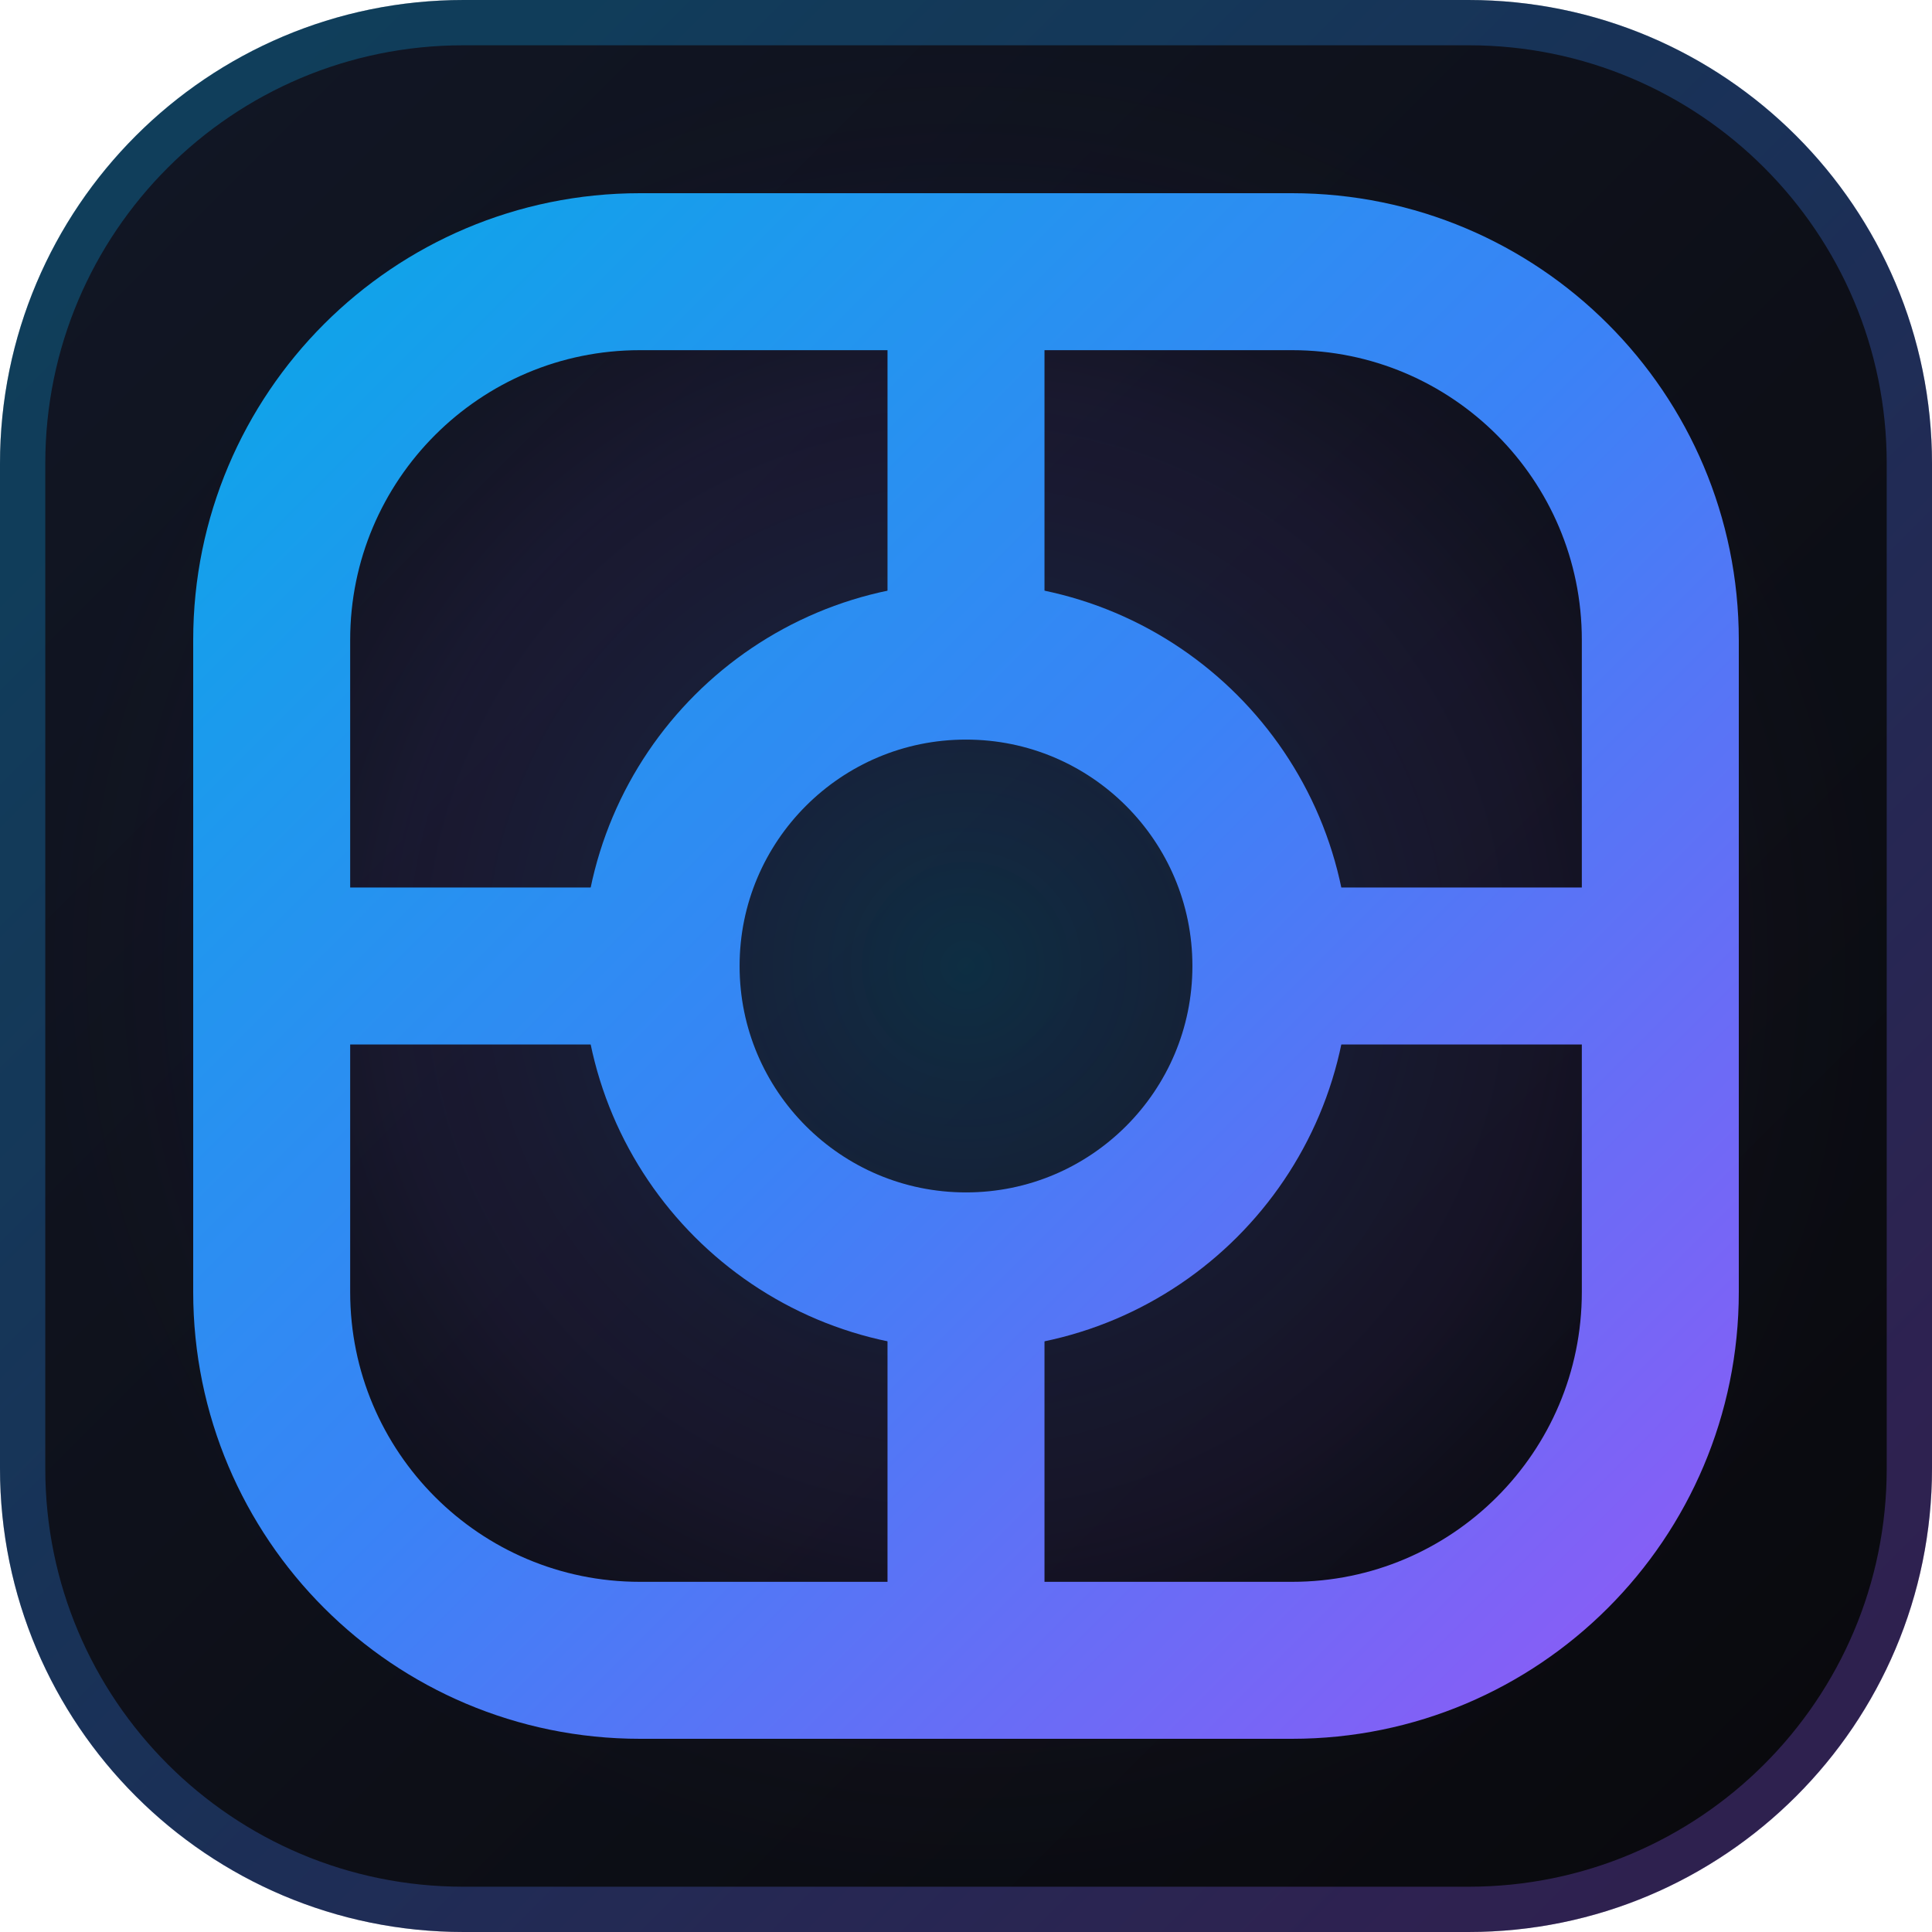
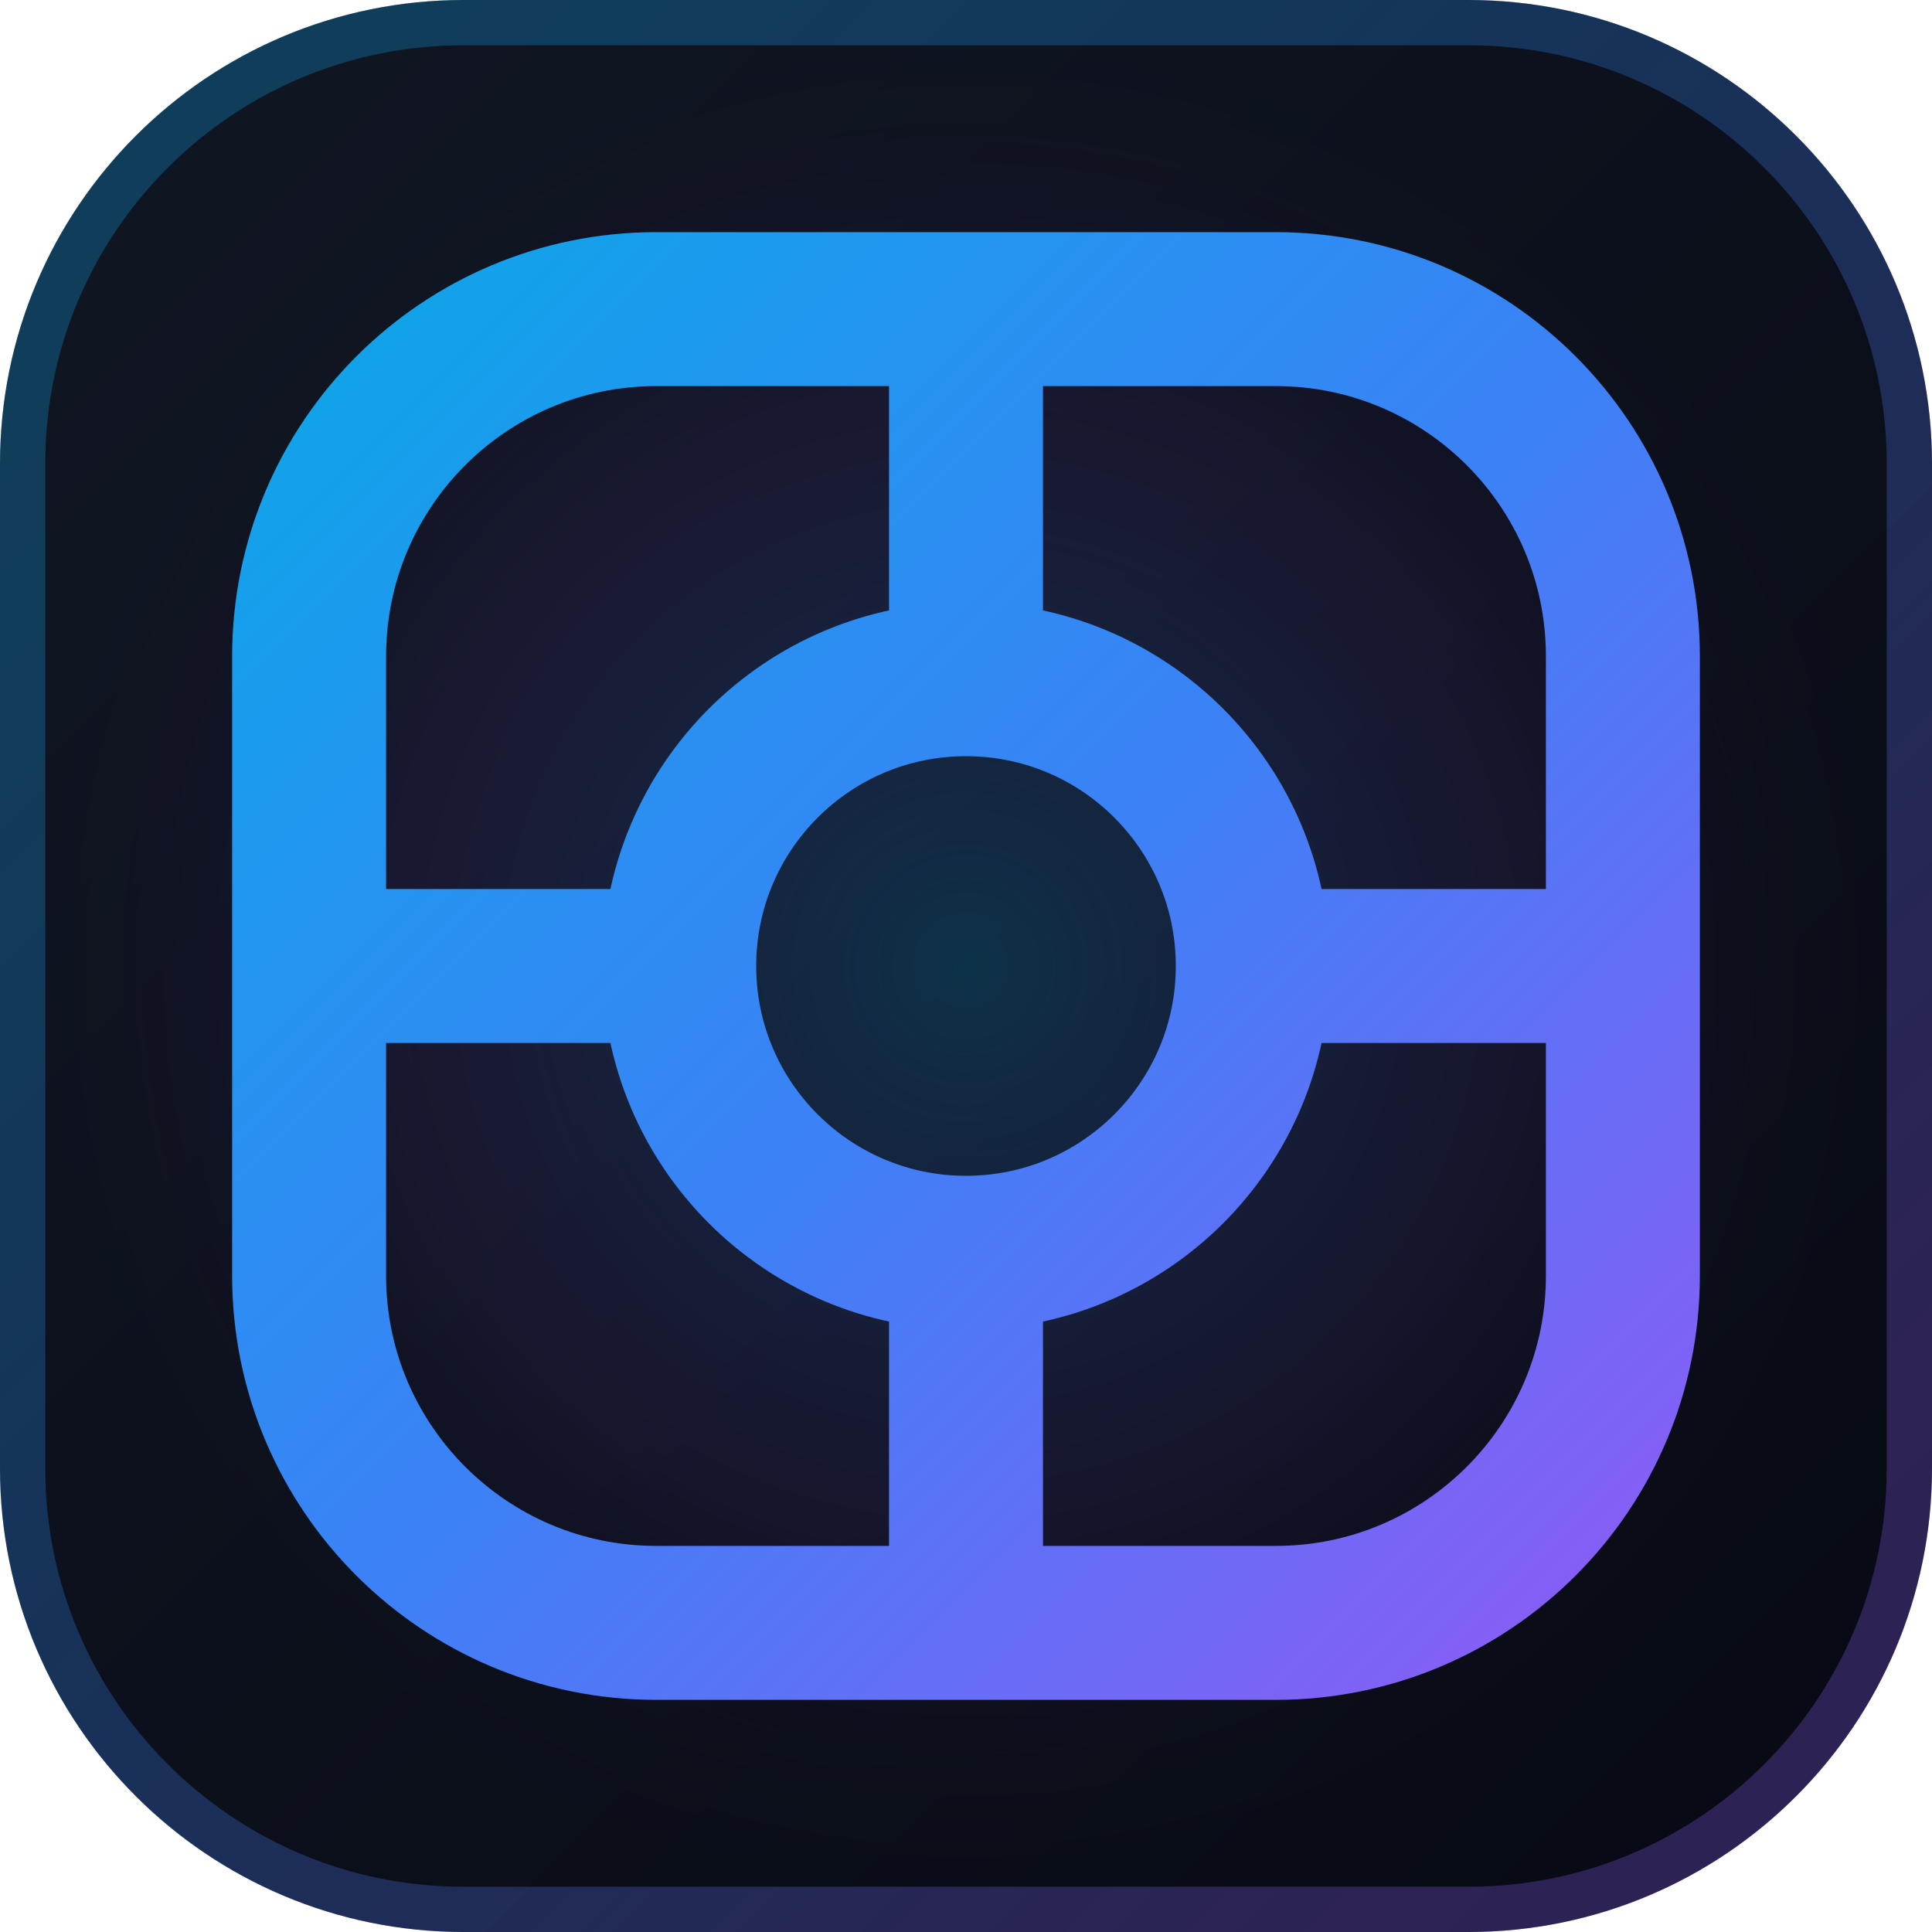
<svg xmlns="http://www.w3.org/2000/svg" viewBox="0 0 64 64" fill="none">
  <defs>
    <linearGradient id="bg-grad" x1="0" y1="0" x2="64" y2="64" gradientUnits="userSpaceOnUse">
-       <stop stop-color="#121726" />
-       <stop offset="1" stop-color="#09090c" />
+       <stop stop-color="#111624" />
+       <stop offset="1" stop-color="#070a13" />
    </linearGradient>
    <radialGradient id="glow" cx="32" cy="32" r="32" gradientUnits="userSpaceOnUse">
-       <stop stop-color="#0ea5e9" stop-opacity="0.2" />
+       <stop stop-color="#0ea5e9" stop-opacity="0.22" />
      <stop offset="0.6" stop-color="#8b5cf6" stop-opacity="0.08" />
-       <stop offset="1" stop-color="#09090c" stop-opacity="0" />
+       <stop offset="1" stop-color="#070a13" stop-opacity="0" />
    </radialGradient>
-     <linearGradient id="logo-grad" x1="9" y1="9" x2="55" y2="55" gradientUnits="userSpaceOnUse">
+     <linearGradient id="logo-grad" x1="10" y1="10" x2="54" y2="54" gradientUnits="userSpaceOnUse">
      <stop stop-color="#0ea5e9" />
      <stop offset="0.5" stop-color="#3b82f6" />
      <stop offset="1" stop-color="#8b5cf6" />
    </linearGradient>
  </defs>
  <rect width="64" height="64" rx="15.36" fill="url(#bg-grad)" />
  <rect width="64" height="64" rx="15.36" fill="url(#glow)" />
  <rect x="0.75" y="0.75" width="62.5" height="62.5" rx="14.6" stroke="url(#logo-grad)" stroke-opacity="0.28" stroke-width="1.5" />
-   <rect x="9" y="9" width="46" height="46" rx="12.2" stroke="url(#logo-grad)" stroke-width="5.2" />
-   <circle cx="32" cy="32" r="10.1" stroke="url(#logo-grad)" stroke-width="5.2" />
-   <line x1="32" y1="9" x2="32" y2="22" stroke="url(#logo-grad)" stroke-width="5.2" />
-   <line x1="32" y1="42" x2="32" y2="55" stroke="url(#logo-grad)" stroke-width="5.2" />
-   <line x1="9" y1="32" x2="22" y2="32" stroke="url(#logo-grad)" stroke-width="5.2" />
-   <line x1="42" y1="32" x2="55" y2="32" stroke="url(#logo-grad)" stroke-width="5.2" />
+   <rect x="10.24" y="10.24" width="43.52" height="43.52" rx="11.5" stroke="url(#logo-grad)" stroke-width="5.1" />
+   <circle cx="32" cy="32" r="9.5" stroke="url(#logo-grad)" stroke-width="5.1" />
+   <line x1="32" y1="10.24" x2="32" y2="22.5" stroke="url(#logo-grad)" stroke-width="5.1" />
+   <line x1="32" y1="41.5" x2="32" y2="53.76" stroke="url(#logo-grad)" stroke-width="5.1" />
+   <line x1="10.24" y1="32" x2="22.5" y2="32" stroke="url(#logo-grad)" stroke-width="5.1" />
+   <line x1="41.5" y1="32" x2="53.76" y2="32" stroke="url(#logo-grad)" stroke-width="5.1" />
</svg>
